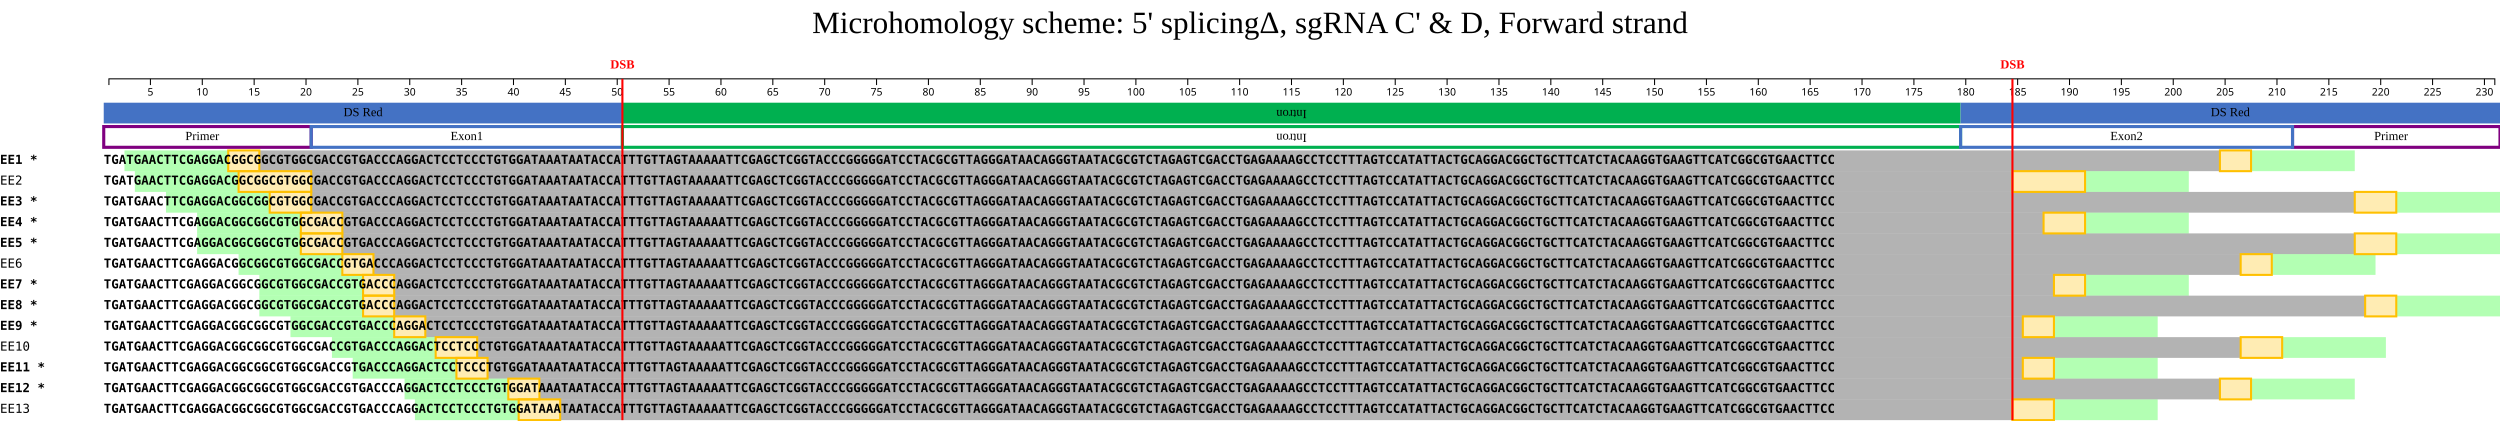
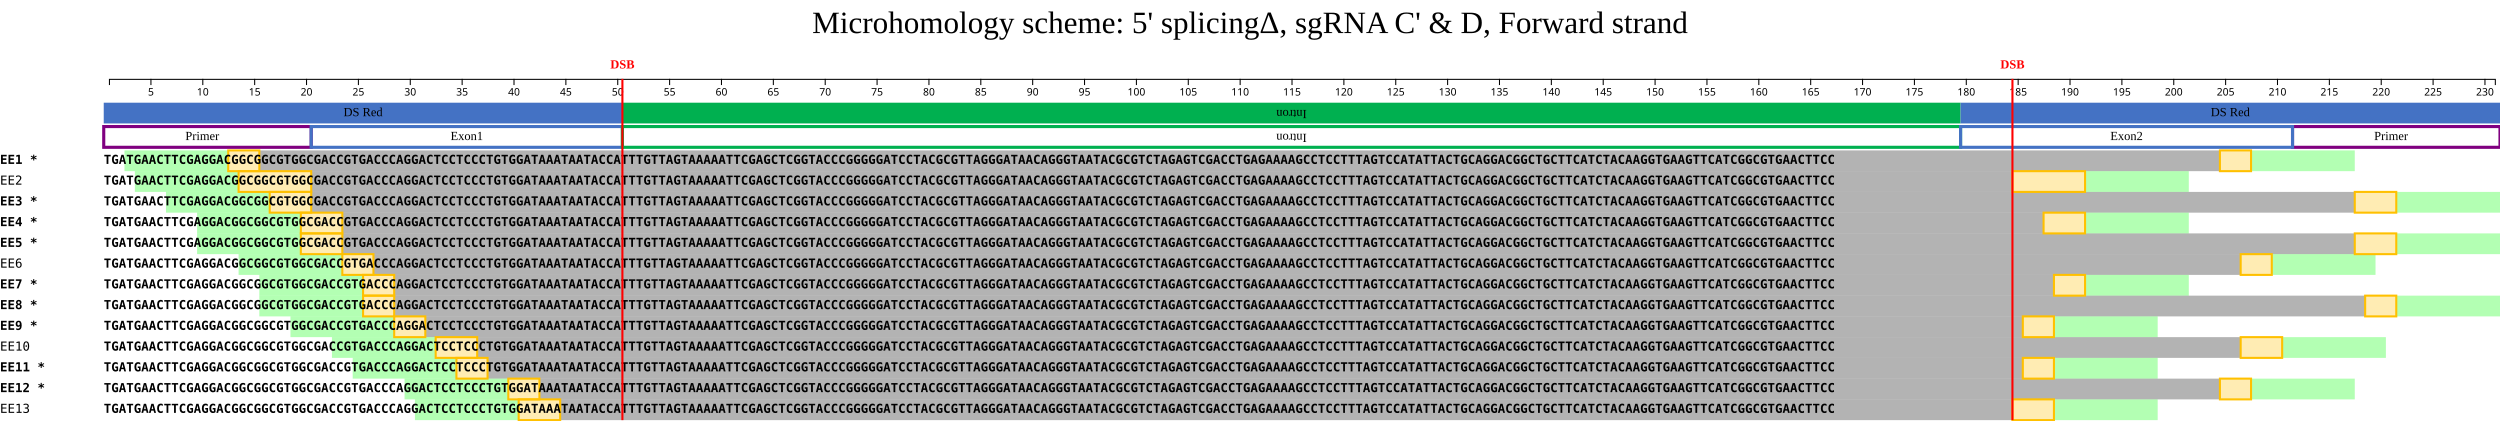
<svg width="2410" height="405">
  <g width="2410" height="50">
    <text x="1205" y="25" style="text-anchor: middle; dominant-baseline: middle; overflow: visible; font-size: 30px;">Microhomology scheme: 5' splicingΔ, sgRNA C' &amp; D, Forward strand</text>
  </g>
  <g transform="translate(0, 53)" width="2410" height="352">
    <g transform="translate(100, 23)" width="2310" height="20">
      <g fill="none" font-size="10" font-family="sans-serif" text-anchor="middle">
-         <path class="domain" stroke="currentColor" d="M5,6V0H2305V6" />
-         <g class="tick" opacity="1" transform="translate(45,0)">
+         <path class="domain" stroke="currentColor" d="M5.5,6V0.5H2305.5V6" />
+         <g class="tick" opacity="1" transform="translate(45.5,0)">
          <line stroke="currentColor" y2="6" />
          <text fill="currentColor" y="9" dy="0.71em">5</text>
        </g>
-         <g class="tick" opacity="1" transform="translate(95,0)">
+         <g class="tick" opacity="1" transform="translate(95.5,0)">
          <line stroke="currentColor" y2="6" />
          <text fill="currentColor" y="9" dy="0.71em">10</text>
        </g>
-         <g class="tick" opacity="1" transform="translate(145,0)">
+         <g class="tick" opacity="1" transform="translate(145.5,0)">
          <line stroke="currentColor" y2="6" />
          <text fill="currentColor" y="9" dy="0.71em">15</text>
        </g>
-         <g class="tick" opacity="1" transform="translate(195,0)">
+         <g class="tick" opacity="1" transform="translate(195.5,0)">
          <line stroke="currentColor" y2="6" />
          <text fill="currentColor" y="9" dy="0.71em">20</text>
        </g>
-         <g class="tick" opacity="1" transform="translate(245,0)">
+         <g class="tick" opacity="1" transform="translate(245.5,0)">
          <line stroke="currentColor" y2="6" />
          <text fill="currentColor" y="9" dy="0.71em">25</text>
        </g>
-         <g class="tick" opacity="1" transform="translate(295,0)">
+         <g class="tick" opacity="1" transform="translate(295.5,0)">
          <line stroke="currentColor" y2="6" />
          <text fill="currentColor" y="9" dy="0.71em">30</text>
        </g>
-         <g class="tick" opacity="1" transform="translate(345,0)">
+         <g class="tick" opacity="1" transform="translate(345.5,0)">
          <line stroke="currentColor" y2="6" />
          <text fill="currentColor" y="9" dy="0.71em">35</text>
        </g>
-         <g class="tick" opacity="1" transform="translate(395,0)">
+         <g class="tick" opacity="1" transform="translate(395.5,0)">
          <line stroke="currentColor" y2="6" />
          <text fill="currentColor" y="9" dy="0.71em">40</text>
        </g>
-         <g class="tick" opacity="1" transform="translate(445,0)">
+         <g class="tick" opacity="1" transform="translate(445.5,0)">
          <line stroke="currentColor" y2="6" />
          <text fill="currentColor" y="9" dy="0.71em">45</text>
        </g>
-         <g class="tick" opacity="1" transform="translate(495,0)">
+         <g class="tick" opacity="1" transform="translate(495.5,0)">
          <line stroke="currentColor" y2="6" />
          <text fill="currentColor" y="9" dy="0.71em">50</text>
        </g>
-         <g class="tick" opacity="1" transform="translate(545,0)">
+         <g class="tick" opacity="1" transform="translate(545.5,0)">
          <line stroke="currentColor" y2="6" />
          <text fill="currentColor" y="9" dy="0.71em">55</text>
        </g>
-         <g class="tick" opacity="1" transform="translate(595,0)">
+         <g class="tick" opacity="1" transform="translate(595.5,0)">
          <line stroke="currentColor" y2="6" />
          <text fill="currentColor" y="9" dy="0.71em">60</text>
        </g>
-         <g class="tick" opacity="1" transform="translate(645,0)">
+         <g class="tick" opacity="1" transform="translate(645.5,0)">
          <line stroke="currentColor" y2="6" />
          <text fill="currentColor" y="9" dy="0.71em">65</text>
        </g>
-         <g class="tick" opacity="1" transform="translate(695,0)">
+         <g class="tick" opacity="1" transform="translate(695.5,0)">
          <line stroke="currentColor" y2="6" />
          <text fill="currentColor" y="9" dy="0.71em">70</text>
        </g>
-         <g class="tick" opacity="1" transform="translate(745,0)">
+         <g class="tick" opacity="1" transform="translate(745.5,0)">
          <line stroke="currentColor" y2="6" />
          <text fill="currentColor" y="9" dy="0.71em">75</text>
        </g>
-         <g class="tick" opacity="1" transform="translate(795,0)">
+         <g class="tick" opacity="1" transform="translate(795.5,0)">
          <line stroke="currentColor" y2="6" />
          <text fill="currentColor" y="9" dy="0.71em">80</text>
        </g>
-         <g class="tick" opacity="1" transform="translate(845,0)">
+         <g class="tick" opacity="1" transform="translate(845.5,0)">
          <line stroke="currentColor" y2="6" />
          <text fill="currentColor" y="9" dy="0.71em">85</text>
        </g>
-         <g class="tick" opacity="1" transform="translate(895,0)">
+         <g class="tick" opacity="1" transform="translate(895.5,0)">
          <line stroke="currentColor" y2="6" />
          <text fill="currentColor" y="9" dy="0.71em">90</text>
        </g>
-         <g class="tick" opacity="1" transform="translate(945,0)">
+         <g class="tick" opacity="1" transform="translate(945.5,0)">
          <line stroke="currentColor" y2="6" />
          <text fill="currentColor" y="9" dy="0.71em">95</text>
        </g>
-         <g class="tick" opacity="1" transform="translate(995,0)">
+         <g class="tick" opacity="1" transform="translate(995.5,0)">
          <line stroke="currentColor" y2="6" />
          <text fill="currentColor" y="9" dy="0.71em">100</text>
        </g>
-         <g class="tick" opacity="1" transform="translate(1045,0)">
+         <g class="tick" opacity="1" transform="translate(1045.5,0)">
          <line stroke="currentColor" y2="6" />
          <text fill="currentColor" y="9" dy="0.71em">105</text>
        </g>
-         <g class="tick" opacity="1" transform="translate(1095,0)">
+         <g class="tick" opacity="1" transform="translate(1095.5,0)">
          <line stroke="currentColor" y2="6" />
          <text fill="currentColor" y="9" dy="0.71em">110</text>
        </g>
-         <g class="tick" opacity="1" transform="translate(1145,0)">
+         <g class="tick" opacity="1" transform="translate(1145.5,0)">
          <line stroke="currentColor" y2="6" />
          <text fill="currentColor" y="9" dy="0.71em">115</text>
        </g>
-         <g class="tick" opacity="1" transform="translate(1195,0)">
+         <g class="tick" opacity="1" transform="translate(1195.5,0)">
          <line stroke="currentColor" y2="6" />
          <text fill="currentColor" y="9" dy="0.71em">120</text>
        </g>
-         <g class="tick" opacity="1" transform="translate(1245,0)">
+         <g class="tick" opacity="1" transform="translate(1245.5,0)">
          <line stroke="currentColor" y2="6" />
          <text fill="currentColor" y="9" dy="0.71em">125</text>
        </g>
-         <g class="tick" opacity="1" transform="translate(1295,0)">
+         <g class="tick" opacity="1" transform="translate(1295.5,0)">
          <line stroke="currentColor" y2="6" />
          <text fill="currentColor" y="9" dy="0.71em">130</text>
        </g>
-         <g class="tick" opacity="1" transform="translate(1345,0)">
+         <g class="tick" opacity="1" transform="translate(1345.5,0)">
          <line stroke="currentColor" y2="6" />
          <text fill="currentColor" y="9" dy="0.71em">135</text>
        </g>
-         <g class="tick" opacity="1" transform="translate(1395,0)">
+         <g class="tick" opacity="1" transform="translate(1395.5,0)">
          <line stroke="currentColor" y2="6" />
          <text fill="currentColor" y="9" dy="0.71em">140</text>
        </g>
-         <g class="tick" opacity="1" transform="translate(1445,0)">
+         <g class="tick" opacity="1" transform="translate(1445.5,0)">
          <line stroke="currentColor" y2="6" />
          <text fill="currentColor" y="9" dy="0.71em">145</text>
        </g>
-         <g class="tick" opacity="1" transform="translate(1495,0)">
+         <g class="tick" opacity="1" transform="translate(1495.5,0)">
          <line stroke="currentColor" y2="6" />
          <text fill="currentColor" y="9" dy="0.71em">150</text>
        </g>
-         <g class="tick" opacity="1" transform="translate(1545,0)">
+         <g class="tick" opacity="1" transform="translate(1545.5,0)">
          <line stroke="currentColor" y2="6" />
          <text fill="currentColor" y="9" dy="0.71em">155</text>
        </g>
-         <g class="tick" opacity="1" transform="translate(1595,0)">
+         <g class="tick" opacity="1" transform="translate(1595.5,0)">
          <line stroke="currentColor" y2="6" />
          <text fill="currentColor" y="9" dy="0.71em">160</text>
        </g>
-         <g class="tick" opacity="1" transform="translate(1645,0)">
+         <g class="tick" opacity="1" transform="translate(1645.5,0)">
          <line stroke="currentColor" y2="6" />
          <text fill="currentColor" y="9" dy="0.71em">165</text>
        </g>
-         <g class="tick" opacity="1" transform="translate(1695,0)">
+         <g class="tick" opacity="1" transform="translate(1695.5,0)">
          <line stroke="currentColor" y2="6" />
          <text fill="currentColor" y="9" dy="0.71em">170</text>
        </g>
-         <g class="tick" opacity="1" transform="translate(1745,0)">
+         <g class="tick" opacity="1" transform="translate(1745.5,0)">
          <line stroke="currentColor" y2="6" />
          <text fill="currentColor" y="9" dy="0.71em">175</text>
        </g>
-         <g class="tick" opacity="1" transform="translate(1795,0)">
+         <g class="tick" opacity="1" transform="translate(1795.5,0)">
          <line stroke="currentColor" y2="6" />
          <text fill="currentColor" y="9" dy="0.71em">180</text>
        </g>
-         <g class="tick" opacity="1" transform="translate(1845,0)">
+         <g class="tick" opacity="1" transform="translate(1845.5,0)">
          <line stroke="currentColor" y2="6" />
          <text fill="currentColor" y="9" dy="0.71em">185</text>
        </g>
-         <g class="tick" opacity="1" transform="translate(1895,0)">
+         <g class="tick" opacity="1" transform="translate(1895.5,0)">
          <line stroke="currentColor" y2="6" />
          <text fill="currentColor" y="9" dy="0.71em">190</text>
        </g>
-         <g class="tick" opacity="1" transform="translate(1945,0)">
+         <g class="tick" opacity="1" transform="translate(1945.5,0)">
          <line stroke="currentColor" y2="6" />
          <text fill="currentColor" y="9" dy="0.71em">195</text>
        </g>
-         <g class="tick" opacity="1" transform="translate(1995,0)">
+         <g class="tick" opacity="1" transform="translate(1995.5,0)">
          <line stroke="currentColor" y2="6" />
          <text fill="currentColor" y="9" dy="0.71em">200</text>
        </g>
-         <g class="tick" opacity="1" transform="translate(2045,0)">
+         <g class="tick" opacity="1" transform="translate(2045.5,0)">
          <line stroke="currentColor" y2="6" />
          <text fill="currentColor" y="9" dy="0.71em">205</text>
        </g>
-         <g class="tick" opacity="1" transform="translate(2095,0)">
+         <g class="tick" opacity="1" transform="translate(2095.5,0)">
          <line stroke="currentColor" y2="6" />
          <text fill="currentColor" y="9" dy="0.71em">210</text>
        </g>
-         <g class="tick" opacity="1" transform="translate(2145,0)">
+         <g class="tick" opacity="1" transform="translate(2145.5,0)">
          <line stroke="currentColor" y2="6" />
          <text fill="currentColor" y="9" dy="0.71em">215</text>
        </g>
-         <g class="tick" opacity="1" transform="translate(2195,0)">
+         <g class="tick" opacity="1" transform="translate(2195.5,0)">
          <line stroke="currentColor" y2="6" />
          <text fill="currentColor" y="9" dy="0.71em">220</text>
        </g>
-         <g class="tick" opacity="1" transform="translate(2245,0)">
+         <g class="tick" opacity="1" transform="translate(2245.5,0)">
          <line stroke="currentColor" y2="6" />
          <text fill="currentColor" y="9" dy="0.71em">225</text>
        </g>
-         <g class="tick" opacity="1" transform="translate(2295,0)">
+         <g class="tick" opacity="1" transform="translate(2295.5,0)">
          <line stroke="currentColor" y2="6" />
          <text fill="currentColor" y="9" dy="0.71em">230</text>
        </g>
      </g>
    </g>
    <g transform="translate(100, 46)" width="2310" height="20" style="overflow: visible;">
      <rect x="0" y="0" width="500" height="20" style="fill: rgb(68, 114, 196);" />
      <text text-anchor="middle" transform="translate(250, 10)" dy=".5ex">DS Red</text>
      <rect x="500" y="0" width="1290" height="20" style="fill: rgb(0, 176, 80);" />
      <text text-anchor="middle" transform="translate(1145, 10)rotate(180)" dy=".5ex">Intron</text>
      <rect x="1790" y="0" width="520" height="20" style="fill: rgb(68, 114, 196);" />
      <text text-anchor="middle" transform="translate(2050, 10)" dy=".5ex">DS Red</text>
    </g>
    <g transform="translate(100, 69)" width="2310" height="20">
      <rect x="0" y="0" width="200" height="20" style="fill: rgba(0, 0, 0, 0); fill-opacity: 0; stroke: purple; stroke-opacity: 1; stroke-width: 3;" />
      <text text-anchor="middle" x="95" y="10" dy=".5ex">Primer</text>
      <rect x="2110" y="0" width="200" height="20" style="fill: rgba(0, 0, 0, 0); fill-opacity: 0; stroke: purple; stroke-opacity: 1; stroke-width: 3;" />
      <text text-anchor="middle" x="2205" y="10" dy=".5ex">Primer</text>
    </g>
    <g transform="translate(100, 69)" width="2310" height="20">
      <rect x="200" y="0" width="300" height="20" style="fill: rgba(0, 0, 0, 0); fill-opacity: 0; stroke: rgb(68, 114, 196); stroke-opacity: 1; stroke-width: 3;" />
      <text text-anchor="middle" transform="translate(350, 10)" dy=".5ex">Exon1</text>
      <rect x="500" y="0" width="1290" height="20" style="fill: rgba(0, 0, 0, 0); fill-opacity: 0; stroke: rgb(0, 176, 80); stroke-opacity: 1; stroke-width: 3;" />
      <text text-anchor="middle" transform="translate(1145, 10)rotate(180)" dy=".5ex">Intron</text>
      <rect x="1790" y="0" width="320" height="20" style="fill: rgba(0, 0, 0, 0); fill-opacity: 0; stroke: rgb(68, 114, 196); stroke-opacity: 1; stroke-width: 3;" />
      <text text-anchor="middle" transform="translate(1950, 10)" dy=".5ex">Exon2</text>
    </g>
    <g transform="translate(0, 92)" width="100" height="260" style="overflow: visible;">
      <g transform="translate(0, 0)" width="100" height="20" style="overflow: visible;">
        <text x="0" y="10" dy=".5ex" style="font-family: monospace; font-weight: bold;">EE1 *</text>
      </g>
      <g transform="translate(0, 20)" width="100" height="20" style="overflow: visible;">
        <text x="0" y="10" dy=".5ex" style="font-family: monospace; font-weight: normal;">EE2</text>
      </g>
      <g transform="translate(0, 40)" width="100" height="20" style="overflow: visible;">
        <text x="0" y="10" dy=".5ex" style="font-family: monospace; font-weight: bold;">EE3 *</text>
      </g>
      <g transform="translate(0, 60)" width="100" height="20" style="overflow: visible;">
        <text x="0" y="10" dy=".5ex" style="font-family: monospace; font-weight: bold;">EE4 *</text>
      </g>
      <g transform="translate(0, 80)" width="100" height="20" style="overflow: visible;">
        <text x="0" y="10" dy=".5ex" style="font-family: monospace; font-weight: bold;">EE5 *</text>
      </g>
      <g transform="translate(0, 100)" width="100" height="20" style="overflow: visible;">
        <text x="0" y="10" dy=".5ex" style="font-family: monospace; font-weight: normal;">EE6</text>
      </g>
      <g transform="translate(0, 120)" width="100" height="20" style="overflow: visible;">
        <text x="0" y="10" dy=".5ex" style="font-family: monospace; font-weight: bold;">EE7 *</text>
      </g>
      <g transform="translate(0, 140)" width="100" height="20" style="overflow: visible;">
        <text x="0" y="10" dy=".5ex" style="font-family: monospace; font-weight: bold;">EE8 *</text>
      </g>
      <g transform="translate(0, 160)" width="100" height="20" style="overflow: visible;">
        <text x="0" y="10" dy=".5ex" style="font-family: monospace; font-weight: bold;">EE9 *</text>
      </g>
      <g transform="translate(0, 180)" width="100" height="20" style="overflow: visible;">
        <text x="0" y="10" dy=".5ex" style="font-family: monospace; font-weight: normal;">EE10</text>
      </g>
      <g transform="translate(0, 200)" width="100" height="20" style="overflow: visible;">
        <text x="0" y="10" dy=".5ex" style="font-family: monospace; font-weight: bold;">EE11 *</text>
      </g>
      <g transform="translate(0, 220)" width="100" height="20" style="overflow: visible;">
        <text x="0" y="10" dy=".5ex" style="font-family: monospace; font-weight: bold;">EE12 *</text>
      </g>
      <g transform="translate(0, 240)" width="100" height="20" style="overflow: visible;">
        <text x="0" y="10" dy=".5ex" style="font-family: monospace; font-weight: normal;">EE13</text>
      </g>
    </g>
    <g transform="translate(100, 92)" height="260" style="overflow: visible;">
      <rect x="20" y="0" width="100" height="20" style="fill: rgb(0, 255, 0); opacity: 0.3;" />
      <rect x="2070" y="0" width="100" height="20" style="fill: rgb(0, 255, 0); opacity: 0.3;" />
      <rect x="150" y="0" width="1890" height="20" opacity="0.3" style="fill: black;" />
      <rect x="30" y="20" width="100" height="20" style="fill: rgb(0, 255, 0); opacity: 0.3;" />
      <rect x="1910" y="20" width="100" height="20" style="fill: rgb(0, 255, 0); opacity: 0.3;" />
      <rect x="200" y="20" width="1640" height="20" opacity="0.3" style="fill: black;" />
      <rect x="60" y="40" width="100" height="20" style="fill: rgb(0, 255, 0); opacity: 0.3;" />
      <rect x="2210" y="40" width="100" height="20" style="fill: rgb(0, 255, 0); opacity: 0.3;" />
      <rect x="200" y="40" width="1970" height="20" opacity="0.3" style="fill: black;" />
      <rect x="90" y="60" width="100" height="20" style="fill: rgb(0, 255, 0); opacity: 0.3;" />
      <rect x="1910" y="60" width="100" height="20" style="fill: rgb(0, 255, 0); opacity: 0.3;" />
      <rect x="230" y="60" width="1640" height="20" opacity="0.3" style="fill: black;" />
      <rect x="90" y="80" width="100" height="20" style="fill: rgb(0, 255, 0); opacity: 0.3;" />
      <rect x="2210" y="80" width="100" height="20" style="fill: rgb(0, 255, 0); opacity: 0.3;" />
      <rect x="230" y="80" width="1940" height="20" opacity="0.3" style="fill: black;" />
      <rect x="130" y="100" width="100" height="20" style="fill: rgb(0, 255, 0); opacity: 0.3;" />
      <rect x="2090" y="100" width="100" height="20" style="fill: rgb(0, 255, 0); opacity: 0.3;" />
      <rect x="260" y="100" width="1800" height="20" opacity="0.3" style="fill: black;" />
      <rect x="150" y="120" width="100" height="20" style="fill: rgb(0, 255, 0); opacity: 0.3;" />
      <rect x="1910" y="120" width="100" height="20" style="fill: rgb(0, 255, 0); opacity: 0.3;" />
      <rect x="280" y="120" width="1600" height="20" opacity="0.3" style="fill: black;" />
      <rect x="150" y="140" width="100" height="20" style="fill: rgb(0, 255, 0); opacity: 0.3;" />
      <rect x="2210" y="140" width="100" height="20" style="fill: rgb(0, 255, 0); opacity: 0.3;" />
      <rect x="280" y="140" width="1900" height="20" opacity="0.3" style="fill: black;" />
      <rect x="180" y="160" width="100" height="20" style="fill: rgb(0, 255, 0); opacity: 0.3;" />
      <rect x="1880" y="160" width="100" height="20" style="fill: rgb(0, 255, 0); opacity: 0.3;" />
      <rect x="310" y="160" width="1540" height="20" opacity="0.3" style="fill: black;" />
      <rect x="220" y="180" width="100" height="20" style="fill: rgb(0, 255, 0); opacity: 0.3;" />
      <rect x="2100" y="180" width="100" height="20" style="fill: rgb(0, 255, 0); opacity: 0.3;" />
      <rect x="360" y="180" width="1700" height="20" opacity="0.3" style="fill: black;" />
      <rect x="240" y="200" width="100" height="20" style="fill: rgb(0, 255, 0); opacity: 0.3;" />
      <rect x="1880" y="200" width="100" height="20" style="fill: rgb(0, 255, 0); opacity: 0.3;" />
      <rect x="370" y="200" width="1480" height="20" opacity="0.3" style="fill: black;" />
      <rect x="290" y="220" width="100" height="20" style="fill: rgb(0, 255, 0); opacity: 0.3;" />
      <rect x="2070" y="220" width="100" height="20" style="fill: rgb(0, 255, 0); opacity: 0.3;" />
      <rect x="420" y="220" width="1620" height="20" opacity="0.3" style="fill: black;" />
      <rect x="300" y="240" width="100" height="20" style="fill: rgb(0, 255, 0); opacity: 0.3;" />
      <rect x="1880" y="240" width="100" height="20" style="fill: rgb(0, 255, 0); opacity: 0.3;" />
      <rect x="440" y="240" width="1400" height="20" opacity="0.3" style="fill: black;" />
      <rect x="120" y="0" width="30" height="20" style="fill: rgb(255, 192, 0); fill-opacity: 0.3; stroke: rgb(255, 192, 0); stroke-opacity: 1; stroke-width: 2;" />
      <rect x="2040" y="0" width="30" height="20" style="fill: rgb(255, 192, 0); fill-opacity: 0.3; stroke: rgb(255, 192, 0); stroke-opacity: 1; stroke-width: 2;" />
      <g width="2310" height="20" transform="translate(0, 0)">
        <text x="0" y="10" dy=".5ex" textLength="2310" style="font-family: monospace; font-weight: bold;">TGATGAACTTCGAGGACGGCGGCGTGGCGACCGTGACCCAGGACTCCTCCCTGTGGATAAATAATACCATTTGTTAGTAAAAATTCGAGCTCGGTACCCGGGGGATCCTACGCGTTAGGGATAACAGGGTAATACGCGTCTAGAGTCGACCTGAGAAAAGCCTCCTTTAGTCCATATTACTGCAGGACGGCTGCTTCATCTACAAGGTGAAGTTCATCGGCGTGAACTTCC</text>
      </g>
      <rect x="130" y="20" width="70" height="20" style="fill: rgb(255, 192, 0); fill-opacity: 0.3; stroke: rgb(255, 192, 0); stroke-opacity: 1; stroke-width: 2;" />
      <rect x="1840" y="20" width="70" height="20" style="fill: rgb(255, 192, 0); fill-opacity: 0.3; stroke: rgb(255, 192, 0); stroke-opacity: 1; stroke-width: 2;" />
      <g width="2310" height="20" transform="translate(0, 20)">
        <text x="0" y="10" dy=".5ex" textLength="2310" style="font-family: monospace; font-weight: bold;">TGATGAACTTCGAGGACGGCGGCGTGGCGACCGTGACCCAGGACTCCTCCCTGTGGATAAATAATACCATTTGTTAGTAAAAATTCGAGCTCGGTACCCGGGGGATCCTACGCGTTAGGGATAACAGGGTAATACGCGTCTAGAGTCGACCTGAGAAAAGCCTCCTTTAGTCCATATTACTGCAGGACGGCTGCTTCATCTACAAGGTGAAGTTCATCGGCGTGAACTTCC</text>
      </g>
      <rect x="160" y="40" width="40" height="20" style="fill: rgb(255, 192, 0); fill-opacity: 0.3; stroke: rgb(255, 192, 0); stroke-opacity: 1; stroke-width: 2;" />
      <rect x="2170" y="40" width="40" height="20" style="fill: rgb(255, 192, 0); fill-opacity: 0.3; stroke: rgb(255, 192, 0); stroke-opacity: 1; stroke-width: 2;" />
      <g width="2310" height="20" transform="translate(0, 40)">
        <text x="0" y="10" dy=".5ex" textLength="2310" style="font-family: monospace; font-weight: bold;">TGATGAACTTCGAGGACGGCGGCGTGGCGACCGTGACCCAGGACTCCTCCCTGTGGATAAATAATACCATTTGTTAGTAAAAATTCGAGCTCGGTACCCGGGGGATCCTACGCGTTAGGGATAACAGGGTAATACGCGTCTAGAGTCGACCTGAGAAAAGCCTCCTTTAGTCCATATTACTGCAGGACGGCTGCTTCATCTACAAGGTGAAGTTCATCGGCGTGAACTTCC</text>
      </g>
      <rect x="190" y="60" width="40" height="20" style="fill: rgb(255, 192, 0); fill-opacity: 0.3; stroke: rgb(255, 192, 0); stroke-opacity: 1; stroke-width: 2;" />
      <rect x="1870" y="60" width="40" height="20" style="fill: rgb(255, 192, 0); fill-opacity: 0.3; stroke: rgb(255, 192, 0); stroke-opacity: 1; stroke-width: 2;" />
      <g width="2310" height="20" transform="translate(0, 60)">
        <text x="0" y="10" dy=".5ex" textLength="2310" style="font-family: monospace; font-weight: bold;">TGATGAACTTCGAGGACGGCGGCGTGGCGACCGTGACCCAGGACTCCTCCCTGTGGATAAATAATACCATTTGTTAGTAAAAATTCGAGCTCGGTACCCGGGGGATCCTACGCGTTAGGGATAACAGGGTAATACGCGTCTAGAGTCGACCTGAGAAAAGCCTCCTTTAGTCCATATTACTGCAGGACGGCTGCTTCATCTACAAGGTGAAGTTCATCGGCGTGAACTTCC</text>
      </g>
      <rect x="190" y="80" width="40" height="20" style="fill: rgb(255, 192, 0); fill-opacity: 0.3; stroke: rgb(255, 192, 0); stroke-opacity: 1; stroke-width: 2;" />
      <rect x="2170" y="80" width="40" height="20" style="fill: rgb(255, 192, 0); fill-opacity: 0.3; stroke: rgb(255, 192, 0); stroke-opacity: 1; stroke-width: 2;" />
      <g width="2310" height="20" transform="translate(0, 80)">
        <text x="0" y="10" dy=".5ex" textLength="2310" style="font-family: monospace; font-weight: bold;">TGATGAACTTCGAGGACGGCGGCGTGGCGACCGTGACCCAGGACTCCTCCCTGTGGATAAATAATACCATTTGTTAGTAAAAATTCGAGCTCGGTACCCGGGGGATCCTACGCGTTAGGGATAACAGGGTAATACGCGTCTAGAGTCGACCTGAGAAAAGCCTCCTTTAGTCCATATTACTGCAGGACGGCTGCTTCATCTACAAGGTGAAGTTCATCGGCGTGAACTTCC</text>
      </g>
      <rect x="230" y="100" width="30" height="20" style="fill: rgb(255, 192, 0); fill-opacity: 0.3; stroke: rgb(255, 192, 0); stroke-opacity: 1; stroke-width: 2;" />
      <rect x="2060" y="100" width="30" height="20" style="fill: rgb(255, 192, 0); fill-opacity: 0.3; stroke: rgb(255, 192, 0); stroke-opacity: 1; stroke-width: 2;" />
      <g width="2310" height="20" transform="translate(0, 100)">
        <text x="0" y="10" dy=".5ex" textLength="2310" style="font-family: monospace; font-weight: bold;">TGATGAACTTCGAGGACGGCGGCGTGGCGACCGTGACCCAGGACTCCTCCCTGTGGATAAATAATACCATTTGTTAGTAAAAATTCGAGCTCGGTACCCGGGGGATCCTACGCGTTAGGGATAACAGGGTAATACGCGTCTAGAGTCGACCTGAGAAAAGCCTCCTTTAGTCCATATTACTGCAGGACGGCTGCTTCATCTACAAGGTGAAGTTCATCGGCGTGAACTTCC</text>
      </g>
      <rect x="250" y="120" width="30" height="20" style="fill: rgb(255, 192, 0); fill-opacity: 0.3; stroke: rgb(255, 192, 0); stroke-opacity: 1; stroke-width: 2;" />
      <rect x="1880" y="120" width="30" height="20" style="fill: rgb(255, 192, 0); fill-opacity: 0.3; stroke: rgb(255, 192, 0); stroke-opacity: 1; stroke-width: 2;" />
      <g width="2310" height="20" transform="translate(0, 120)">
        <text x="0" y="10" dy=".5ex" textLength="2310" style="font-family: monospace; font-weight: bold;">TGATGAACTTCGAGGACGGCGGCGTGGCGACCGTGACCCAGGACTCCTCCCTGTGGATAAATAATACCATTTGTTAGTAAAAATTCGAGCTCGGTACCCGGGGGATCCTACGCGTTAGGGATAACAGGGTAATACGCGTCTAGAGTCGACCTGAGAAAAGCCTCCTTTAGTCCATATTACTGCAGGACGGCTGCTTCATCTACAAGGTGAAGTTCATCGGCGTGAACTTCC</text>
      </g>
      <rect x="250" y="140" width="30" height="20" style="fill: rgb(255, 192, 0); fill-opacity: 0.3; stroke: rgb(255, 192, 0); stroke-opacity: 1; stroke-width: 2;" />
      <rect x="2180" y="140" width="30" height="20" style="fill: rgb(255, 192, 0); fill-opacity: 0.3; stroke: rgb(255, 192, 0); stroke-opacity: 1; stroke-width: 2;" />
      <g width="2310" height="20" transform="translate(0, 140)">
        <text x="0" y="10" dy=".5ex" textLength="2310" style="font-family: monospace; font-weight: bold;">TGATGAACTTCGAGGACGGCGGCGTGGCGACCGTGACCCAGGACTCCTCCCTGTGGATAAATAATACCATTTGTTAGTAAAAATTCGAGCTCGGTACCCGGGGGATCCTACGCGTTAGGGATAACAGGGTAATACGCGTCTAGAGTCGACCTGAGAAAAGCCTCCTTTAGTCCATATTACTGCAGGACGGCTGCTTCATCTACAAGGTGAAGTTCATCGGCGTGAACTTCC</text>
      </g>
      <rect x="280" y="160" width="30" height="20" style="fill: rgb(255, 192, 0); fill-opacity: 0.3; stroke: rgb(255, 192, 0); stroke-opacity: 1; stroke-width: 2;" />
      <rect x="1850" y="160" width="30" height="20" style="fill: rgb(255, 192, 0); fill-opacity: 0.3; stroke: rgb(255, 192, 0); stroke-opacity: 1; stroke-width: 2;" />
      <g width="2310" height="20" transform="translate(0, 160)">
        <text x="0" y="10" dy=".5ex" textLength="2310" style="font-family: monospace; font-weight: bold;">TGATGAACTTCGAGGACGGCGGCGTGGCGACCGTGACCCAGGACTCCTCCCTGTGGATAAATAATACCATTTGTTAGTAAAAATTCGAGCTCGGTACCCGGGGGATCCTACGCGTTAGGGATAACAGGGTAATACGCGTCTAGAGTCGACCTGAGAAAAGCCTCCTTTAGTCCATATTACTGCAGGACGGCTGCTTCATCTACAAGGTGAAGTTCATCGGCGTGAACTTCC</text>
      </g>
      <rect x="320" y="180" width="40" height="20" style="fill: rgb(255, 192, 0); fill-opacity: 0.3; stroke: rgb(255, 192, 0); stroke-opacity: 1; stroke-width: 2;" />
      <rect x="2060" y="180" width="40" height="20" style="fill: rgb(255, 192, 0); fill-opacity: 0.3; stroke: rgb(255, 192, 0); stroke-opacity: 1; stroke-width: 2;" />
      <g width="2310" height="20" transform="translate(0, 180)">
        <text x="0" y="10" dy=".5ex" textLength="2310" style="font-family: monospace; font-weight: bold;">TGATGAACTTCGAGGACGGCGGCGTGGCGACCGTGACCCAGGACTCCTCCCTGTGGATAAATAATACCATTTGTTAGTAAAAATTCGAGCTCGGTACCCGGGGGATCCTACGCGTTAGGGATAACAGGGTAATACGCGTCTAGAGTCGACCTGAGAAAAGCCTCCTTTAGTCCATATTACTGCAGGACGGCTGCTTCATCTACAAGGTGAAGTTCATCGGCGTGAACTTCC</text>
      </g>
      <rect x="340" y="200" width="30" height="20" style="fill: rgb(255, 192, 0); fill-opacity: 0.3; stroke: rgb(255, 192, 0); stroke-opacity: 1; stroke-width: 2;" />
      <rect x="1850" y="200" width="30" height="20" style="fill: rgb(255, 192, 0); fill-opacity: 0.3; stroke: rgb(255, 192, 0); stroke-opacity: 1; stroke-width: 2;" />
      <g width="2310" height="20" transform="translate(0, 200)">
        <text x="0" y="10" dy=".5ex" textLength="2310" style="font-family: monospace; font-weight: bold;">TGATGAACTTCGAGGACGGCGGCGTGGCGACCGTGACCCAGGACTCCTCCCTGTGGATAAATAATACCATTTGTTAGTAAAAATTCGAGCTCGGTACCCGGGGGATCCTACGCGTTAGGGATAACAGGGTAATACGCGTCTAGAGTCGACCTGAGAAAAGCCTCCTTTAGTCCATATTACTGCAGGACGGCTGCTTCATCTACAAGGTGAAGTTCATCGGCGTGAACTTCC</text>
      </g>
      <rect x="390" y="220" width="30" height="20" style="fill: rgb(255, 192, 0); fill-opacity: 0.3; stroke: rgb(255, 192, 0); stroke-opacity: 1; stroke-width: 2;" />
      <rect x="2040" y="220" width="30" height="20" style="fill: rgb(255, 192, 0); fill-opacity: 0.3; stroke: rgb(255, 192, 0); stroke-opacity: 1; stroke-width: 2;" />
      <g width="2310" height="20" transform="translate(0, 220)">
        <text x="0" y="10" dy=".5ex" textLength="2310" style="font-family: monospace; font-weight: bold;">TGATGAACTTCGAGGACGGCGGCGTGGCGACCGTGACCCAGGACTCCTCCCTGTGGATAAATAATACCATTTGTTAGTAAAAATTCGAGCTCGGTACCCGGGGGATCCTACGCGTTAGGGATAACAGGGTAATACGCGTCTAGAGTCGACCTGAGAAAAGCCTCCTTTAGTCCATATTACTGCAGGACGGCTGCTTCATCTACAAGGTGAAGTTCATCGGCGTGAACTTCC</text>
      </g>
      <rect x="400" y="240" width="40" height="20" style="fill: rgb(255, 192, 0); fill-opacity: 0.3; stroke: rgb(255, 192, 0); stroke-opacity: 1; stroke-width: 2;" />
      <rect x="1840" y="240" width="40" height="20" style="fill: rgb(255, 192, 0); fill-opacity: 0.3; stroke: rgb(255, 192, 0); stroke-opacity: 1; stroke-width: 2;" />
      <g width="2310" height="20" transform="translate(0, 240)">
        <text x="0" y="10" dy=".5ex" textLength="2310" style="font-family: monospace; font-weight: bold;">TGATGAACTTCGAGGACGGCGGCGTGGCGACCGTGACCCAGGACTCCTCCCTGTGGATAAATAATACCATTTGTTAGTAAAAATTCGAGCTCGGTACCCGGGGGATCCTACGCGTTAGGGATAACAGGGTAATACGCGTCTAGAGTCGACCTGAGAAAAGCCTCCTTTAGTCCATATTACTGCAGGACGGCTGCTTCATCTACAAGGTGAAGTTCATCGGCGTGAACTTCC</text>
      </g>
    </g>
    <line x1="600" x2="600" y1="23" y2="352" style="stroke: red; stroke-width: 2;" />
    <text text-anchor="middle" x="600" y="10" dy=".5ex" style="fill: red; font-weight: bold;">DSB</text>
    <line x1="1940" x2="1940" y1="23" y2="352" style="stroke: red; stroke-width: 2;" />
    <text text-anchor="middle" x="1940" y="10" dy=".5ex" style="fill: red; font-weight: bold;">DSB</text>
  </g>
</svg>
